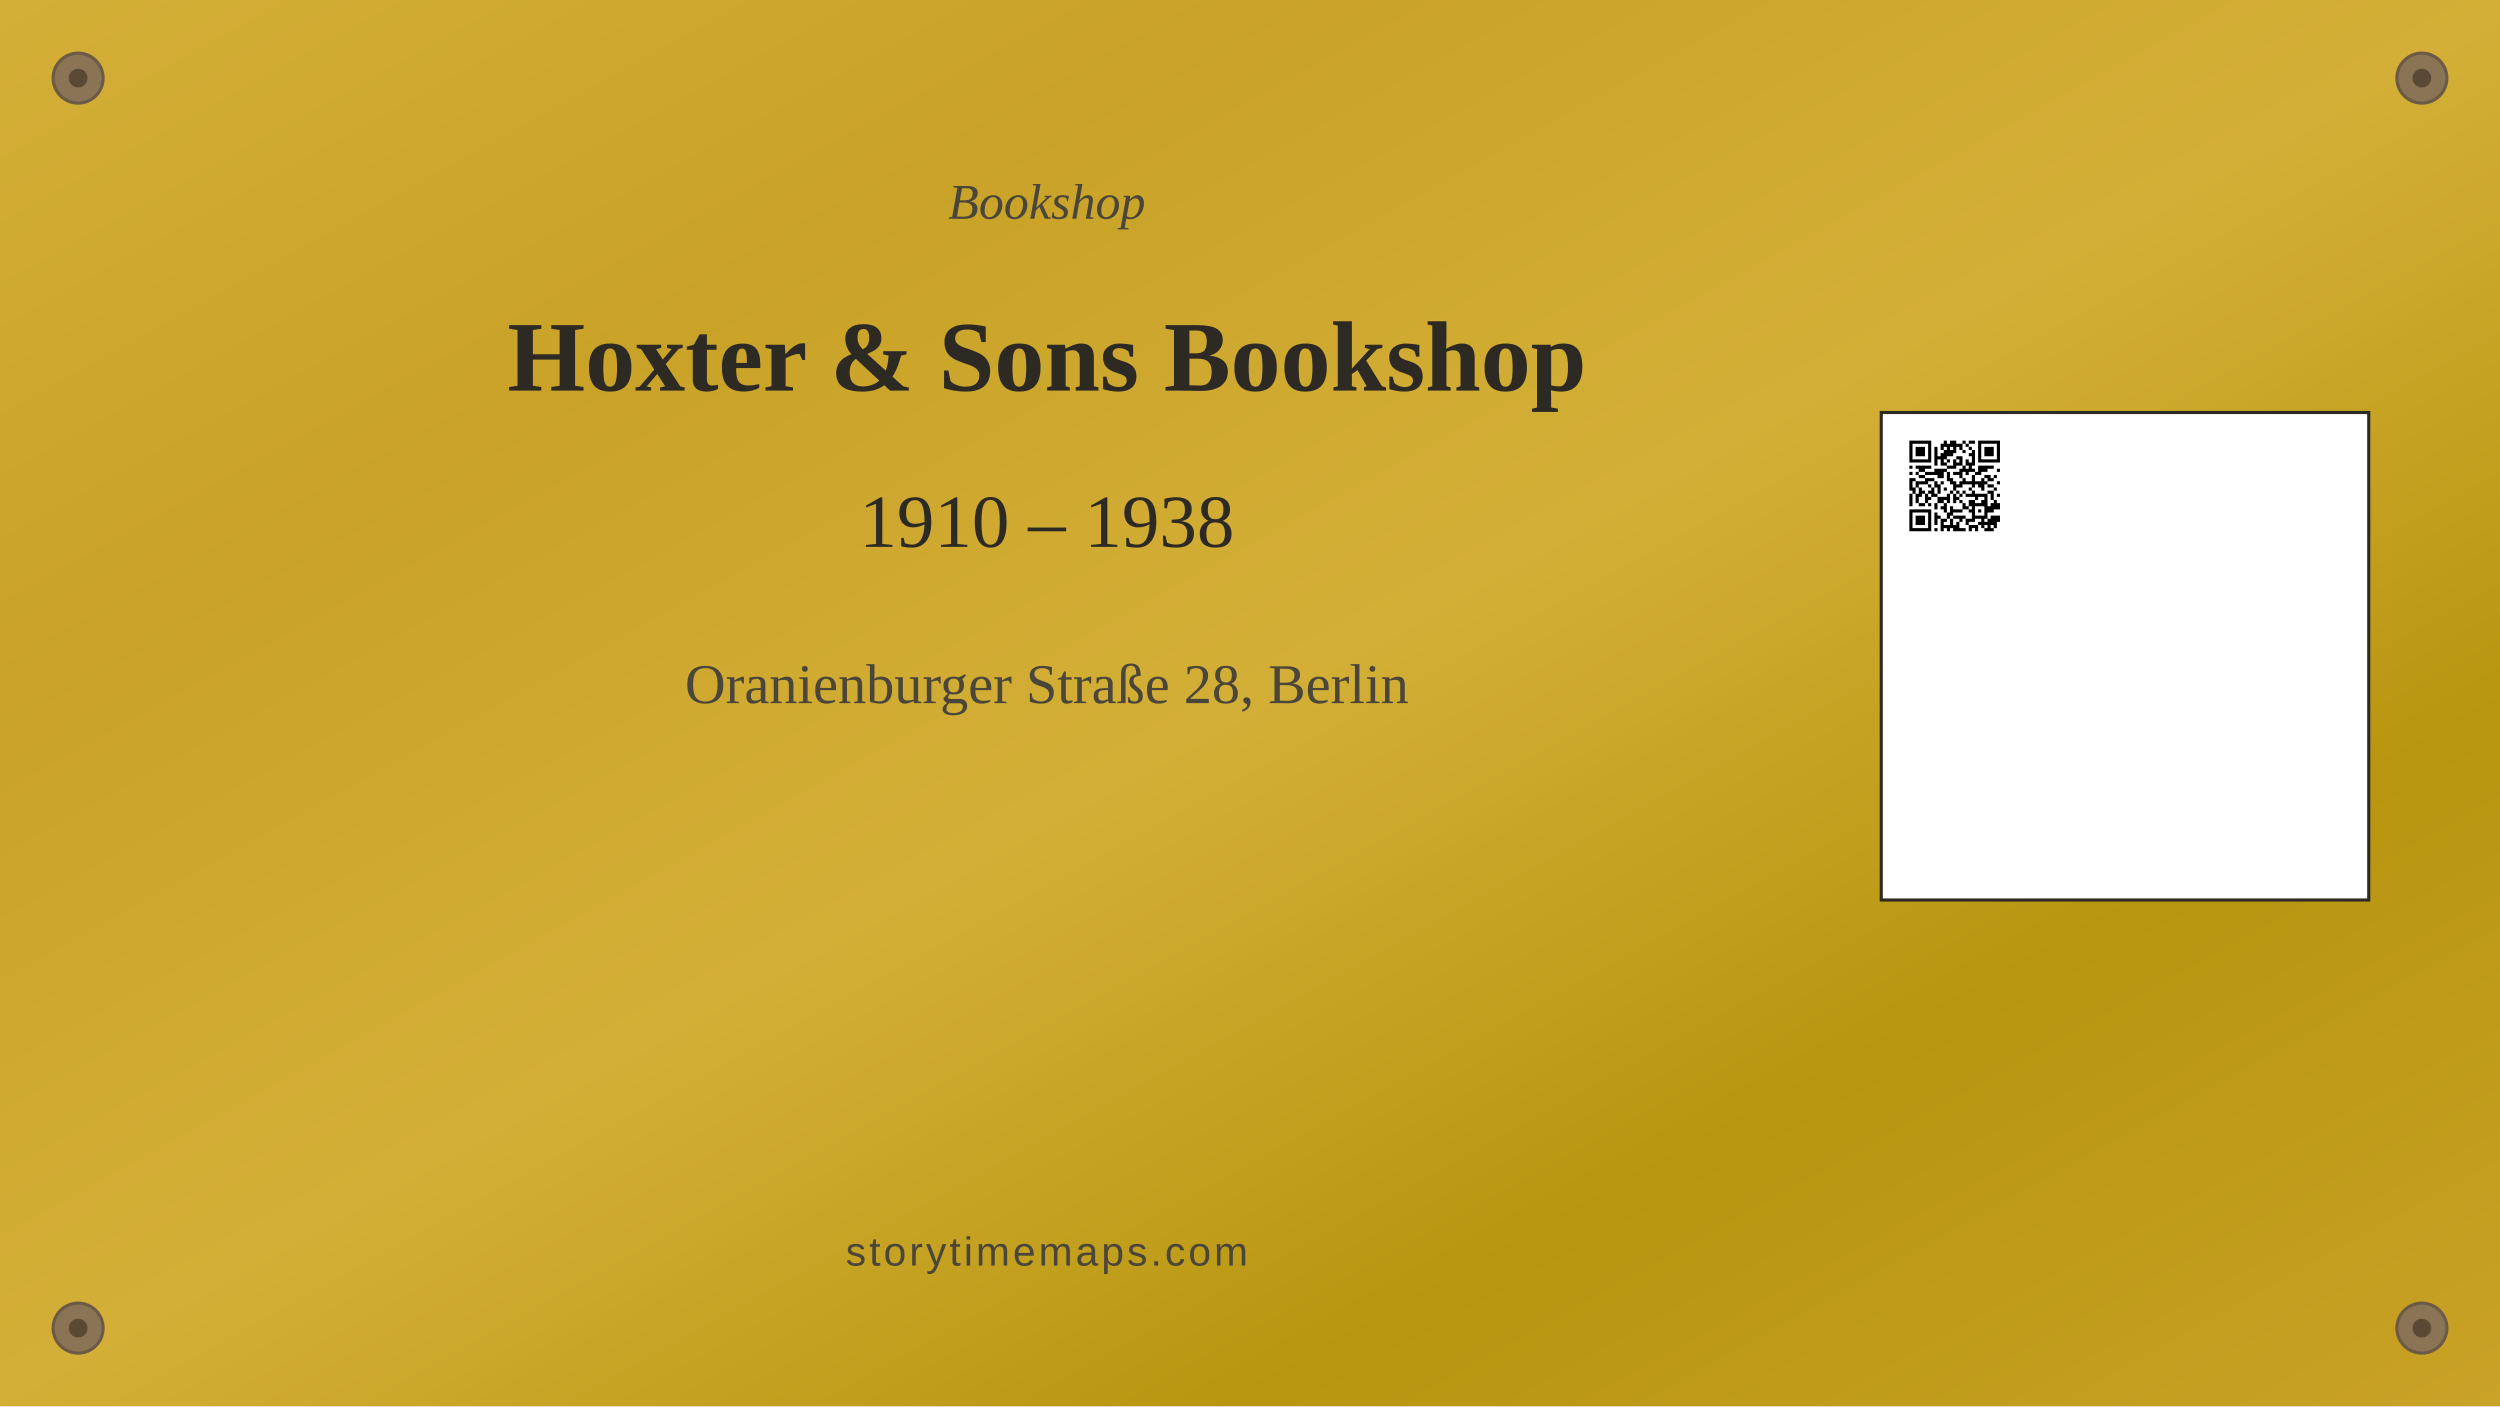
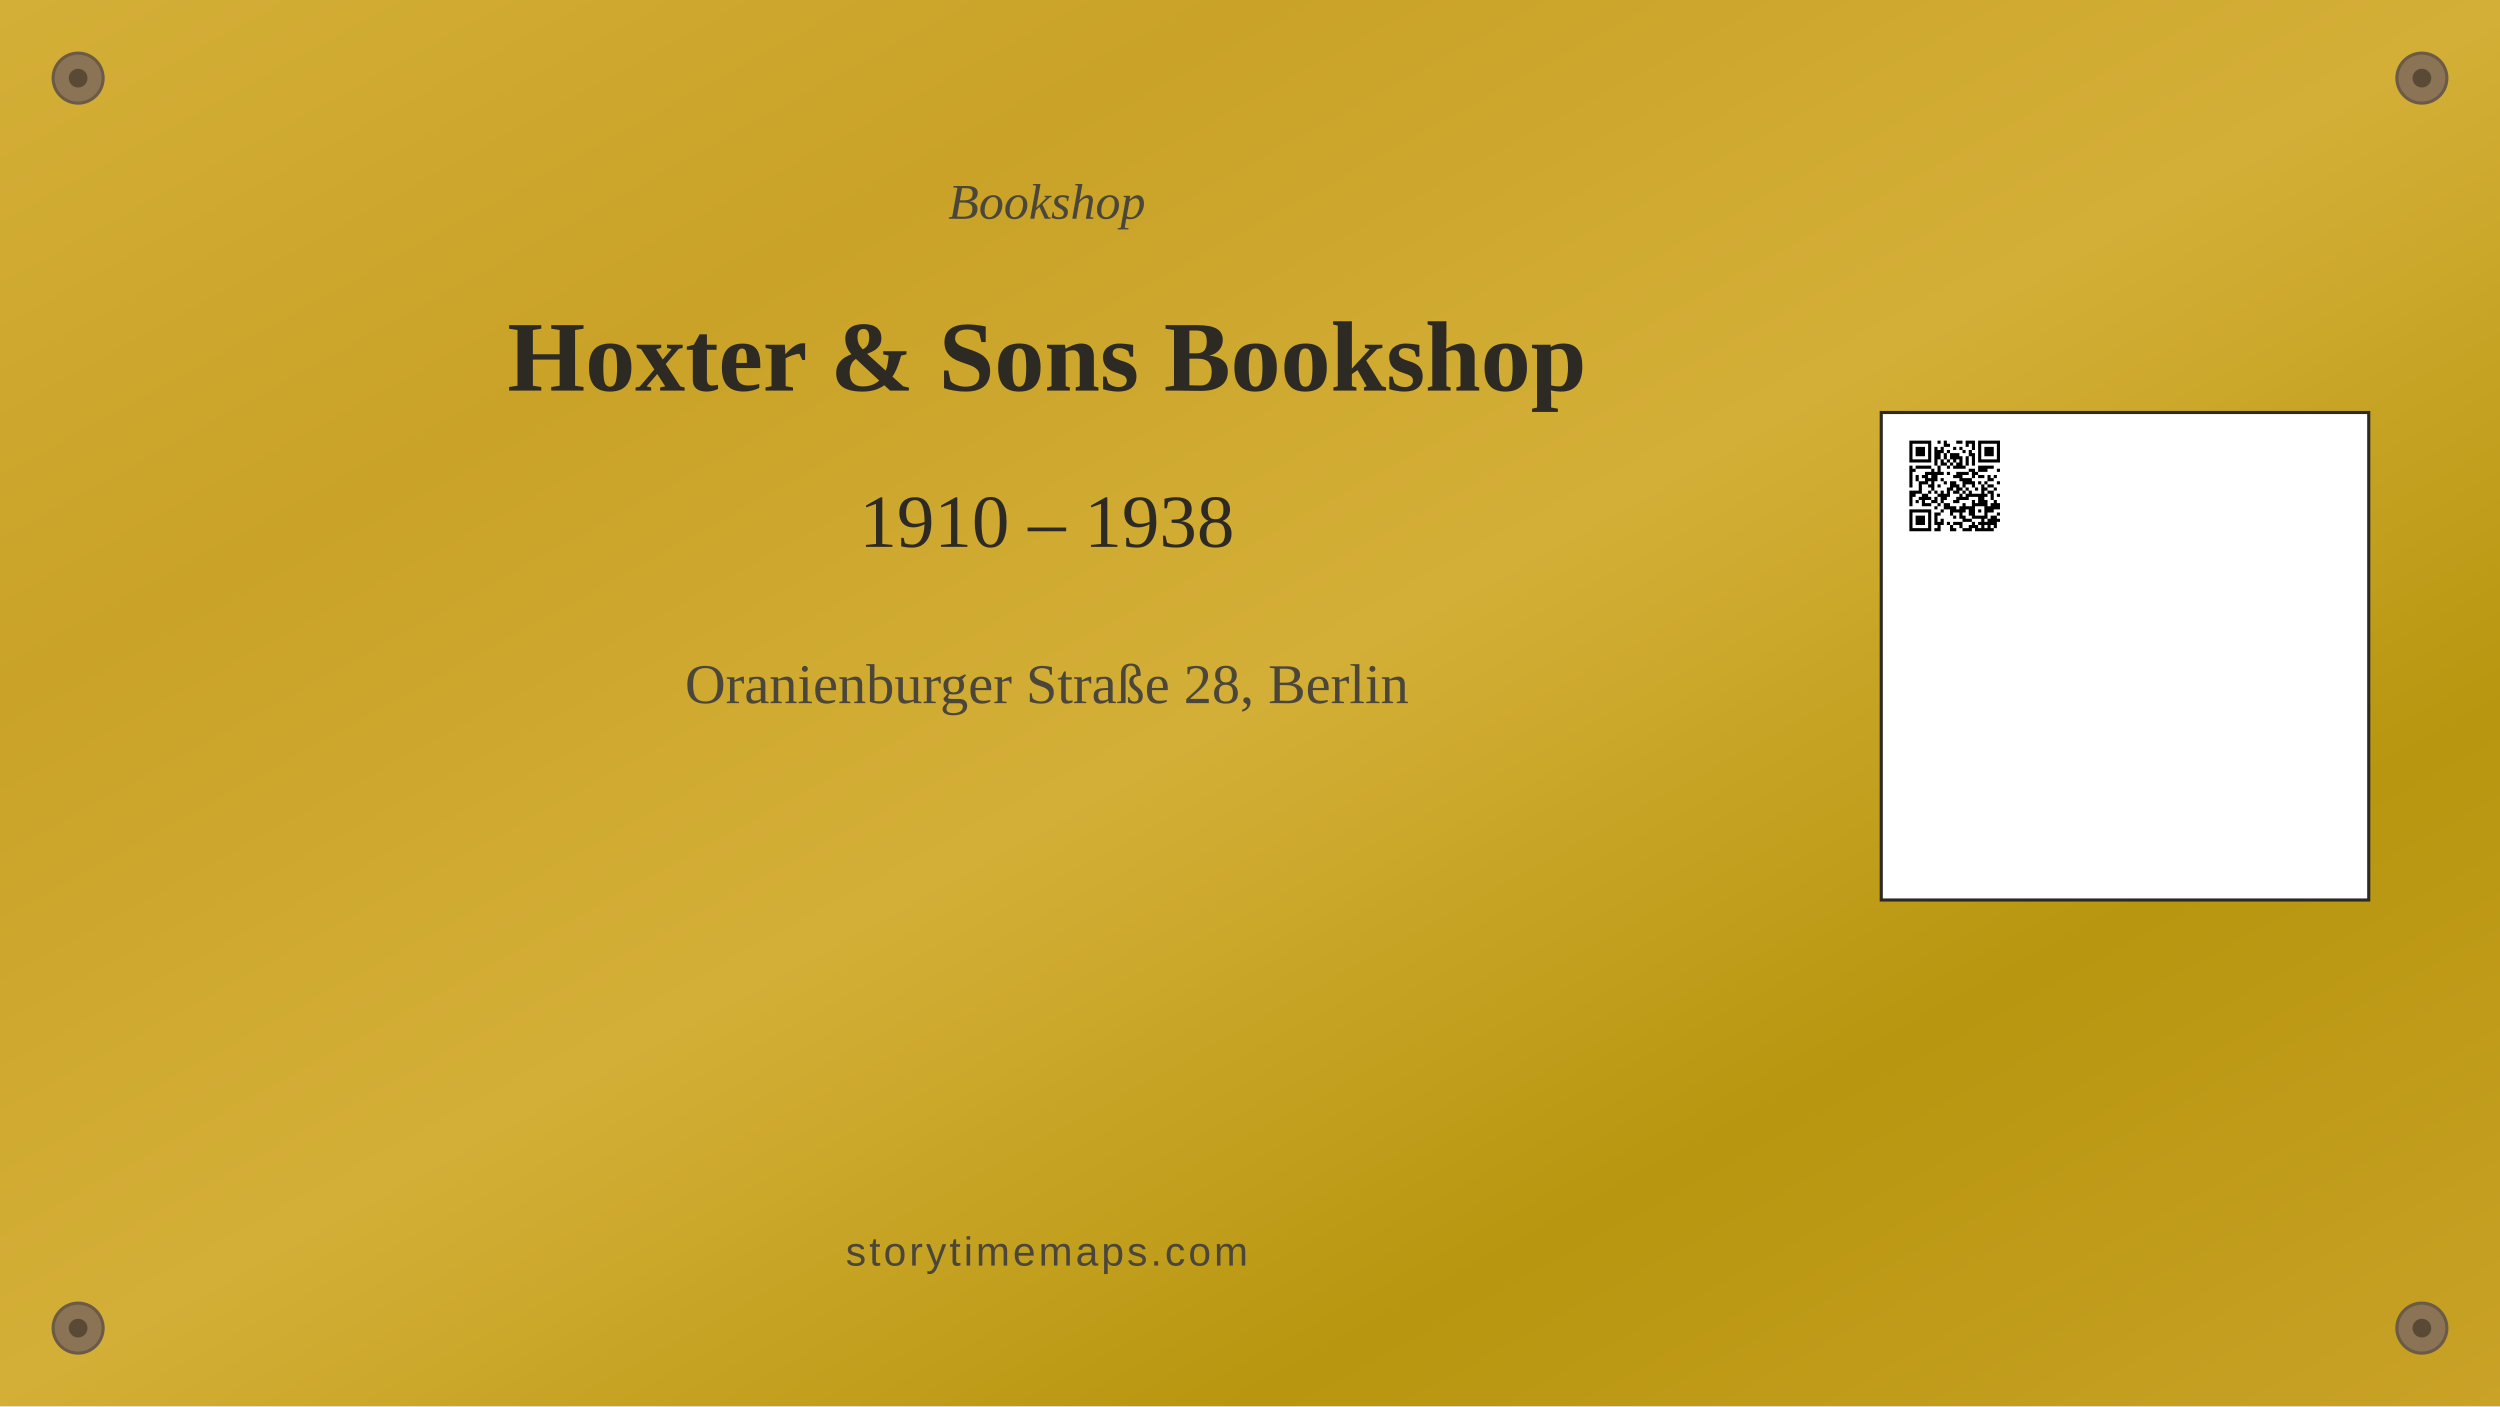
<svg xmlns="http://www.w3.org/2000/svg" viewBox="0 0 800 450" width="800" height="450">
  <defs>
    <style>
      .title { font-family: Georgia, 'Times New Roman', serif; }
      .text { font-family: Georgia, 'Times New Roman', serif; }
      .url { font-family: 'Helvetica Neue', Arial, sans-serif; }
    </style>
    <linearGradient id="brassGradient" x1="0%" y1="0%" x2="100%" y2="100%">
      <stop offset="0%" style="stop-color:#d4af37" />
      <stop offset="25%" style="stop-color:#c9a227" />
      <stop offset="50%" style="stop-color:#d4af37" />
      <stop offset="75%" style="stop-color:#b8960f" />
      <stop offset="100%" style="stop-color:#c9a227" />
    </linearGradient>
  </defs>
  <rect width="800" height="450" fill="url(#brassGradient)" />
  <circle cx="25" cy="25" r="8" fill="#8b7355" stroke="#6b5a45" stroke-width="1" />
  <circle cx="25" cy="25" r="3" fill="#5a4a35" />
  <circle cx="775" cy="25" r="8" fill="#8b7355" stroke="#6b5a45" stroke-width="1" />
  <circle cx="775" cy="25" r="3" fill="#5a4a35" />
  <circle cx="25" cy="425" r="8" fill="#8b7355" stroke="#6b5a45" stroke-width="1" />
  <circle cx="25" cy="425" r="3" fill="#5a4a35" />
  <circle cx="775" cy="425" r="8" fill="#8b7355" stroke="#6b5a45" stroke-width="1" />
  <circle cx="775" cy="425" r="3" fill="#5a4a35" />
  <text x="335" y="70" text-anchor="middle" class="text" font-size="16" fill="#4a4639" font-style="italic">
    Bookshop
  </text>
  <text x="335" y="125" text-anchor="middle" class="title" font-size="32" fill="#2d2a24" font-weight="600">
    Hoxter &amp; Sons Bookshop
  </text>
  <text x="335" y="175" text-anchor="middle" class="text" font-size="24" fill="#2d2a24">
    1910 – 1938
  </text>
  <text x="335" y="225" text-anchor="middle" class="text" font-size="18" fill="#4a4639">
    Oranienburger Straße 28, Berlin
  </text>
  <text x="335" y="405" text-anchor="middle" class="url" font-size="13" fill="#4a4639" letter-spacing="1">
    storytimemaps.com
  </text>
  <g transform="translate(610, 140)">
    <rect x="-8" y="-8" width="156" height="156" fill="#ffffff" stroke="#2d2a24" stroke-width="1" />
    <g transform="translate(0, 0)">
      <path fill="#ffffff" d="M0 0h31v31H0z" />
-       <path stroke="#000000" d="M1 1.5h7m4 0h1m1 0h2m2 0h1m1 0h2m1 0h7M1 2.5h1m5 0h1m3 0h7m1 0h1m3 0h1m5 0h1M1 3.5h1m1 0h3m1 0h1m1 0h1m1 0h1m1 0h1m1 0h1m1 0h1m2 0h1m2 0h1m1 0h3m1 0h1M1 4.5h1m1 0h3m1 0h1m1 0h1m2 0h4m2 0h1m2 0h1m1 0h1m1 0h3m1 0h1M1 5.5h1m1 0h3m1 0h1m1 0h1m1 0h4m5 0h2m1 0h1m1 0h3m1 0h1M1 6.5h1m5 0h1m1 0h4m3 0h2m3 0h1m1 0h1m5 0h1M1 7.5h7m1 0h1m1 0h1m1 0h1m1 0h1m1 0h1m1 0h1m1 0h1m1 0h7M9 8.5h1m1 0h2m2 0h3m1 0h3M1 9.5h1m1 0h5m5 0h3m2 0h1m1 0h1m2 0h5M4 10.5h2m3 0h4m4 0h5m1 0h3m3 0h1M1 11.5h1m1 0h1m2 0h6m1 0h1m1 0h3m1 0h1m2 0h2M4 12.5h2m4 0h2m1 0h1m3 0h1m3 0h1m3 0h2m1 0h1M1 13.5h2m3 0h3m4 0h2m3 0h1m2 0h1m2 0h1m1 0h2M1 14.5h1m1 0h4m2 0h1m1 0h1m2 0h2m1 0h9m3 0h1M1 15.5h1m1 0h1m3 0h1m1 0h2m4 0h3m3 0h1m1 0h2m1 0h2M1 16.5h2m1 0h1m3 0h1m1 0h1m1 0h1m2 0h1m4 0h1m3 0h1m3 0h1M2 17.5h1m1 0h2m1 0h2m1 0h1m3 0h1m1 0h1m1 0h1m2 0h1m4 0h2M1 18.5h1m1 0h2m1 0h1m1 0h2m3 0h1m1 0h1m1 0h1m1 0h7m1 0h1m1 0h1M1 19.5h1m1 0h1m2 0h2m2 0h4m1 0h2m5 0h1m2 0h1m1 0h1M1 20.5h1m1 0h1m2 0h1m3 0h2m1 0h1m1 0h1m1 0h1m2 0h2m2 0h2m2 0h1M1 21.5h1m2 0h2m1 0h1m1 0h1m2 0h1m5 0h1m1 0h6m1 0h3M9 22.5h1m1 0h2m1 0h1m3 0h2m1 0h1m3 0h5M1 23.5h7m4 0h1m1 0h4m2 0h2m1 0h1m1 0h3M1 24.5h1m5 0h1m1 0h1m3 0h2m6 0h1m3 0h1M1 25.5h1m1 0h3m1 0h1m1 0h2m2 0h1m1 0h4m2 0h5m1 0h3M1 26.5h1m1 0h3m1 0h1m1 0h1m1 0h2m1 0h1m2 0h1m1 0h3m2 0h1m1 0h4M1 27.5h1m1 0h3m1 0h1m1 0h1m1 0h1m2 0h1m1 0h1m2 0h1m3 0h6M1 28.5h1m5 0h1m3 0h6m3 0h3m1 0h1m1 0h1m1 0h1M1 29.5h7m1 0h1m1 0h1m1 0h1m1 0h4m1 0h1m1 0h1m2 0h3" />
+       <path stroke="#000000" d="M1 1.5h7m2 0h1m1 0h1m3 0h2m1 0h3m1 0h7M1 2.5h1m5 0h1m4 0h2m5 0h1m1 0h1m1 0h1m5 0h1M1 3.5h1m1 0h3m1 0h1m1 0h1m1 0h1m3 0h1m1 0h1m3 0h1m1 0h1m1 0h3m1 0h1M1 4.5h1m1 0h3m1 0h1m1 0h3m1 0h1m4 0h1m1 0h1m2 0h1m1 0h3m1 0h1M1 5.5h1m1 0h3m1 0h1m1 0h2m1 0h1m1 0h3m3 0h2m1 0h1m1 0h3m1 0h1M1 6.5h1m5 0h1m1 0h2m1 0h1m1 0h4m1 0h1m1 0h1m1 0h1m5 0h1M1 7.5h7m1 0h1m1 0h1m1 0h1m1 0h1m1 0h1m1 0h1m1 0h1m1 0h7M9 8.5h1m1 0h2m1 0h1m1 0h2m1 0h1m1 0h1M1 9.5h1m1 0h5m2 0h1m2 0h1m1 0h4m4 0h5M1 10.5h2m5 0h1m1 0h1m9 0h2m1 0h3m3 0h1M1 11.5h1m4 0h6m1 0h1m2 0h4m1 0h2M1 12.5h1m1 0h1m1 0h2m1 0h2m5 0h3m3 0h1m1 0h2m1 0h1m1 0h1M1 13.5h1m1 0h1m2 0h4m1 0h1m5 0h4m5 0h2M1 14.5h1m2 0h3m1 0h1m3 0h1m1 0h2m2 0h4m1 0h1m1 0h1m3 0h1M1 15.5h1m2 0h1m2 0h2m1 0h1m3 0h3m1 0h1m2 0h1m2 0h1m1 0h2M4 16.5h1m3 0h1m4 0h2m1 0h2m1 0h1m2 0h1m1 0h2m2 0h1M1 17.5h4m2 0h1m1 0h1m1 0h1m1 0h1m1 0h2m1 0h1m1 0h1m3 0h1m1 0h2M1 18.5h2m2 0h2m3 0h4m3 0h1m1 0h7m1 0h1m1 0h1M1 19.5h1m2 0h4m1 0h1m1 0h2m3 0h4m3 0h2m2 0h1M1 20.5h1m1 0h1m1 0h1m2 0h2m1 0h1m3 0h2m4 0h1m1 0h3m2 0h1M1 21.5h1m3 0h3m2 0h1m1 0h2m4 0h1m2 0h5m1 0h3M9 22.5h1m2 0h4m1 0h5m3 0h5M1 23.5h7m3 0h1m2 0h5m1 0h2m1 0h1m1 0h3M1 24.5h1m5 0h1m1 0h2m3 0h1m2 0h1m2 0h2m3 0h1m3 0h1M1 25.5h1m1 0h3m1 0h1m1 0h1m5 0h1m1 0h2m2 0h5m1 0h2M1 26.5h1m1 0h3m1 0h1m1 0h1m1 0h1m6 0h3m3 0h1m1 0h4M1 27.5h1m1 0h3m1 0h1m1 0h3m1 0h1m1 0h3m3 0h1m1 0h6M1 28.5h1m5 0h1m2 0h1m3 0h1m2 0h1m2 0h3m1 0h1m1 0h1m1 0h1M1 29.5h7m1 0h2m3 0h2m2 0h3m1 0h6" />
    </g>
  </g>
</svg>
